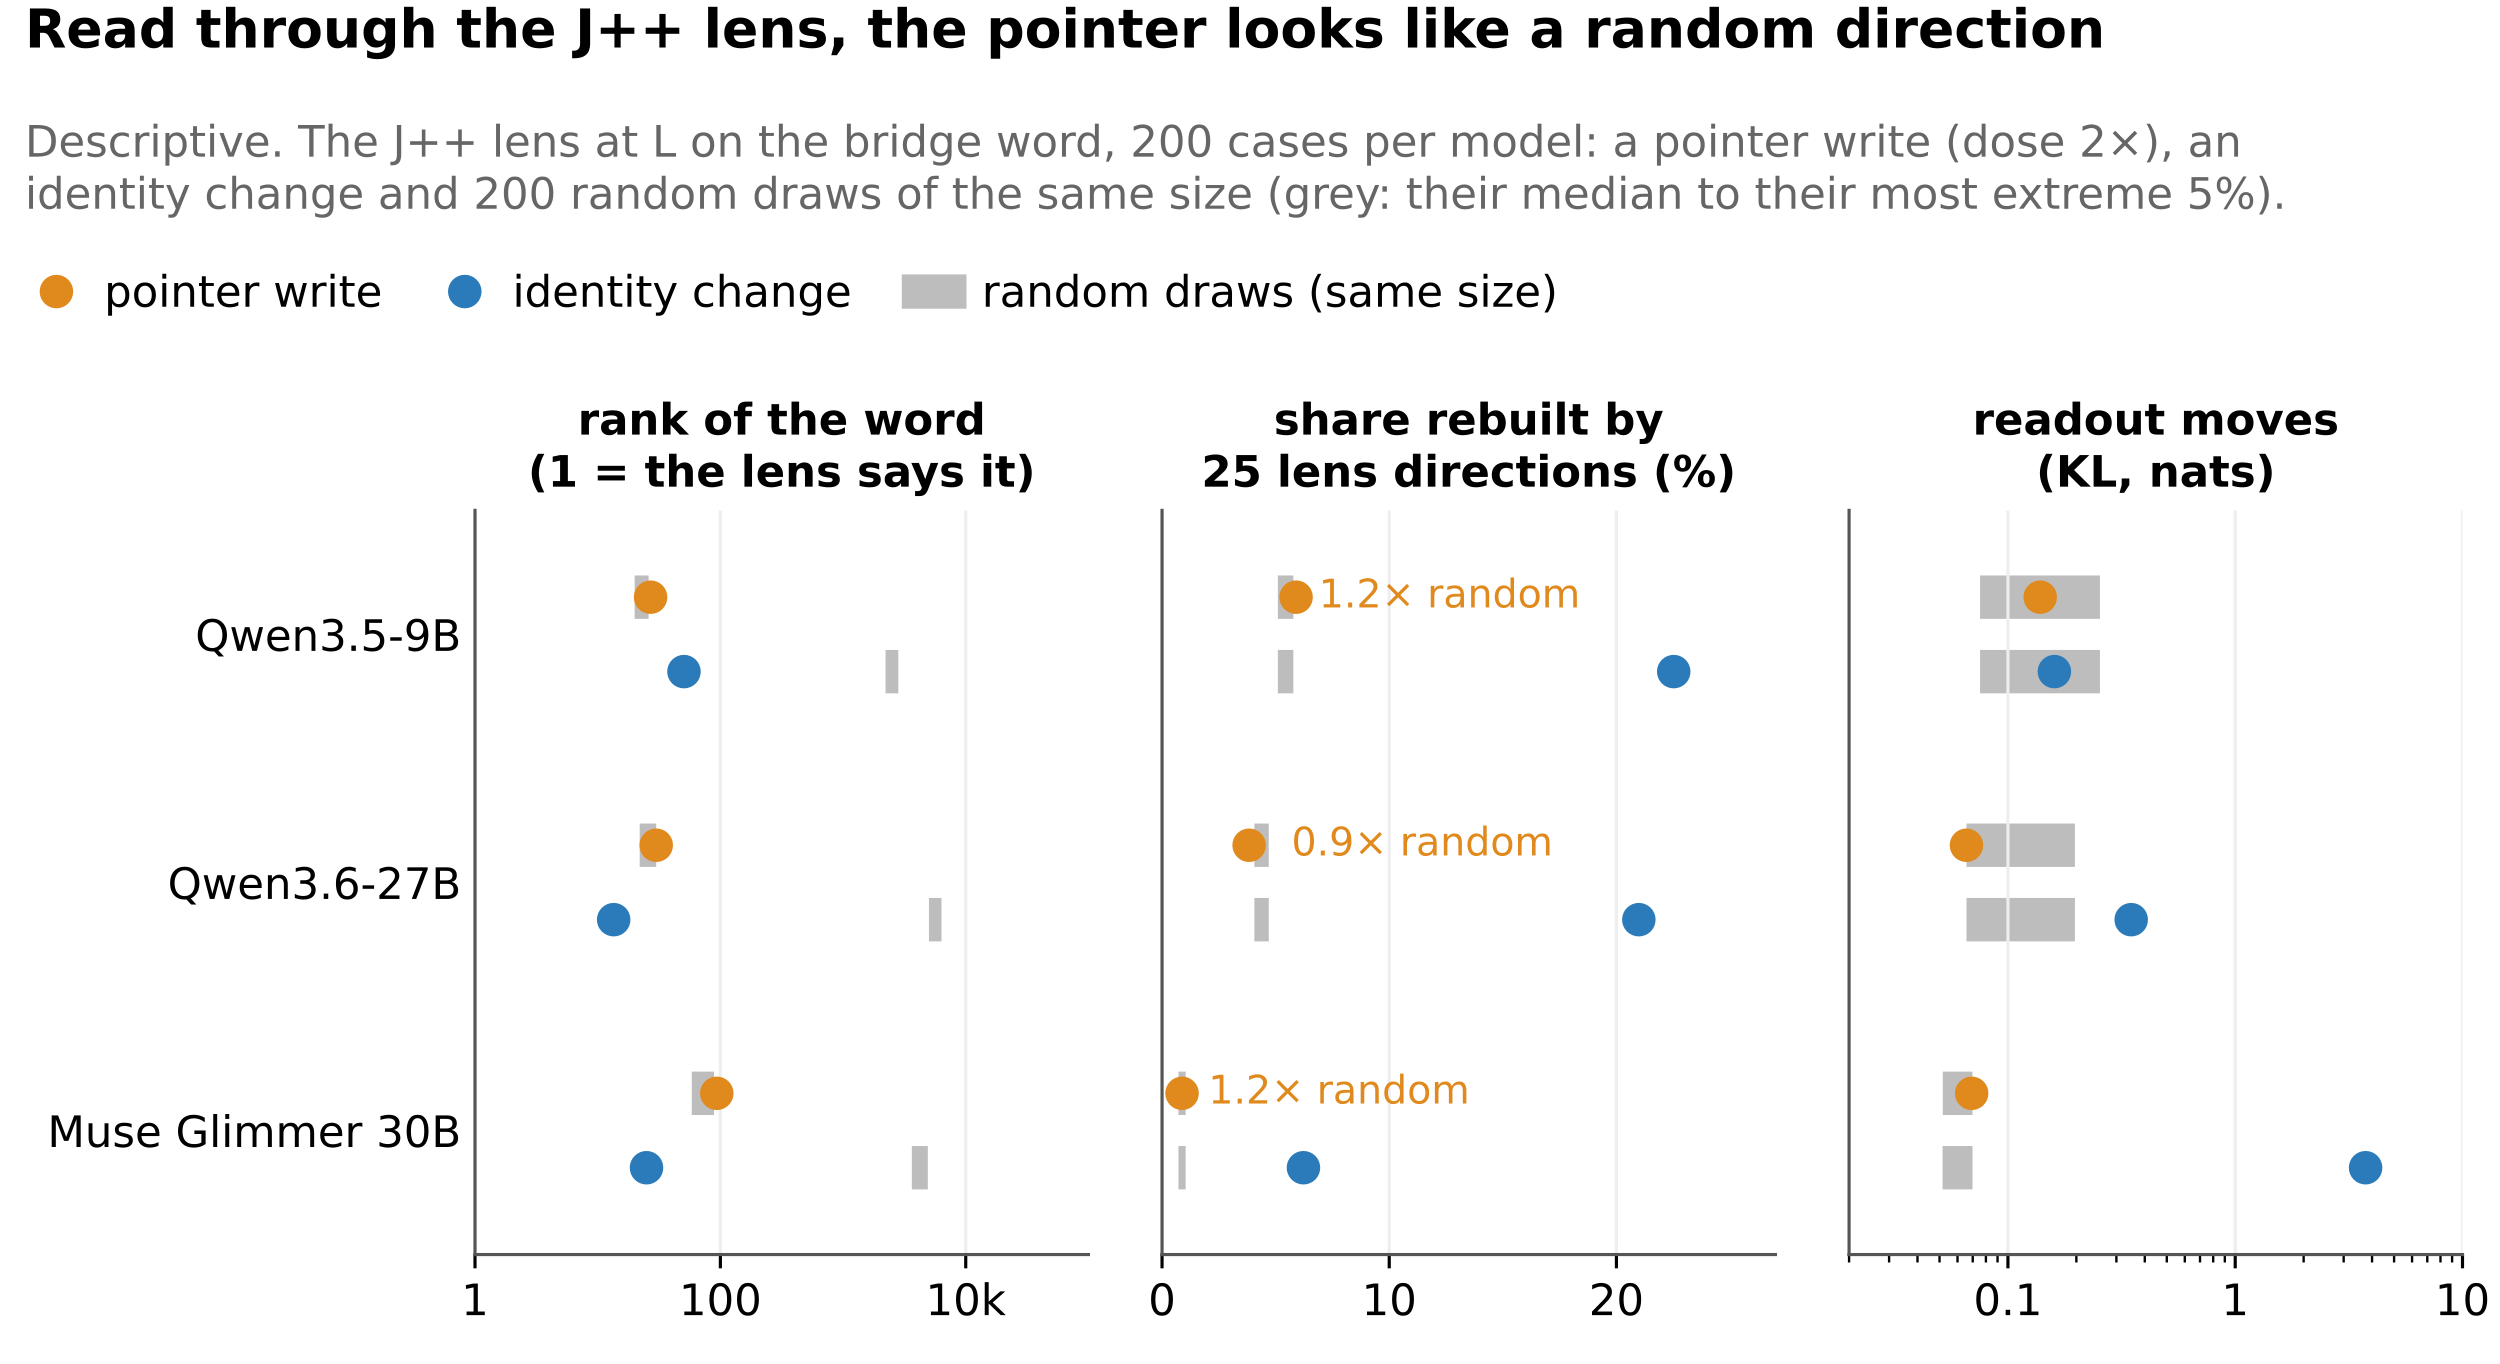
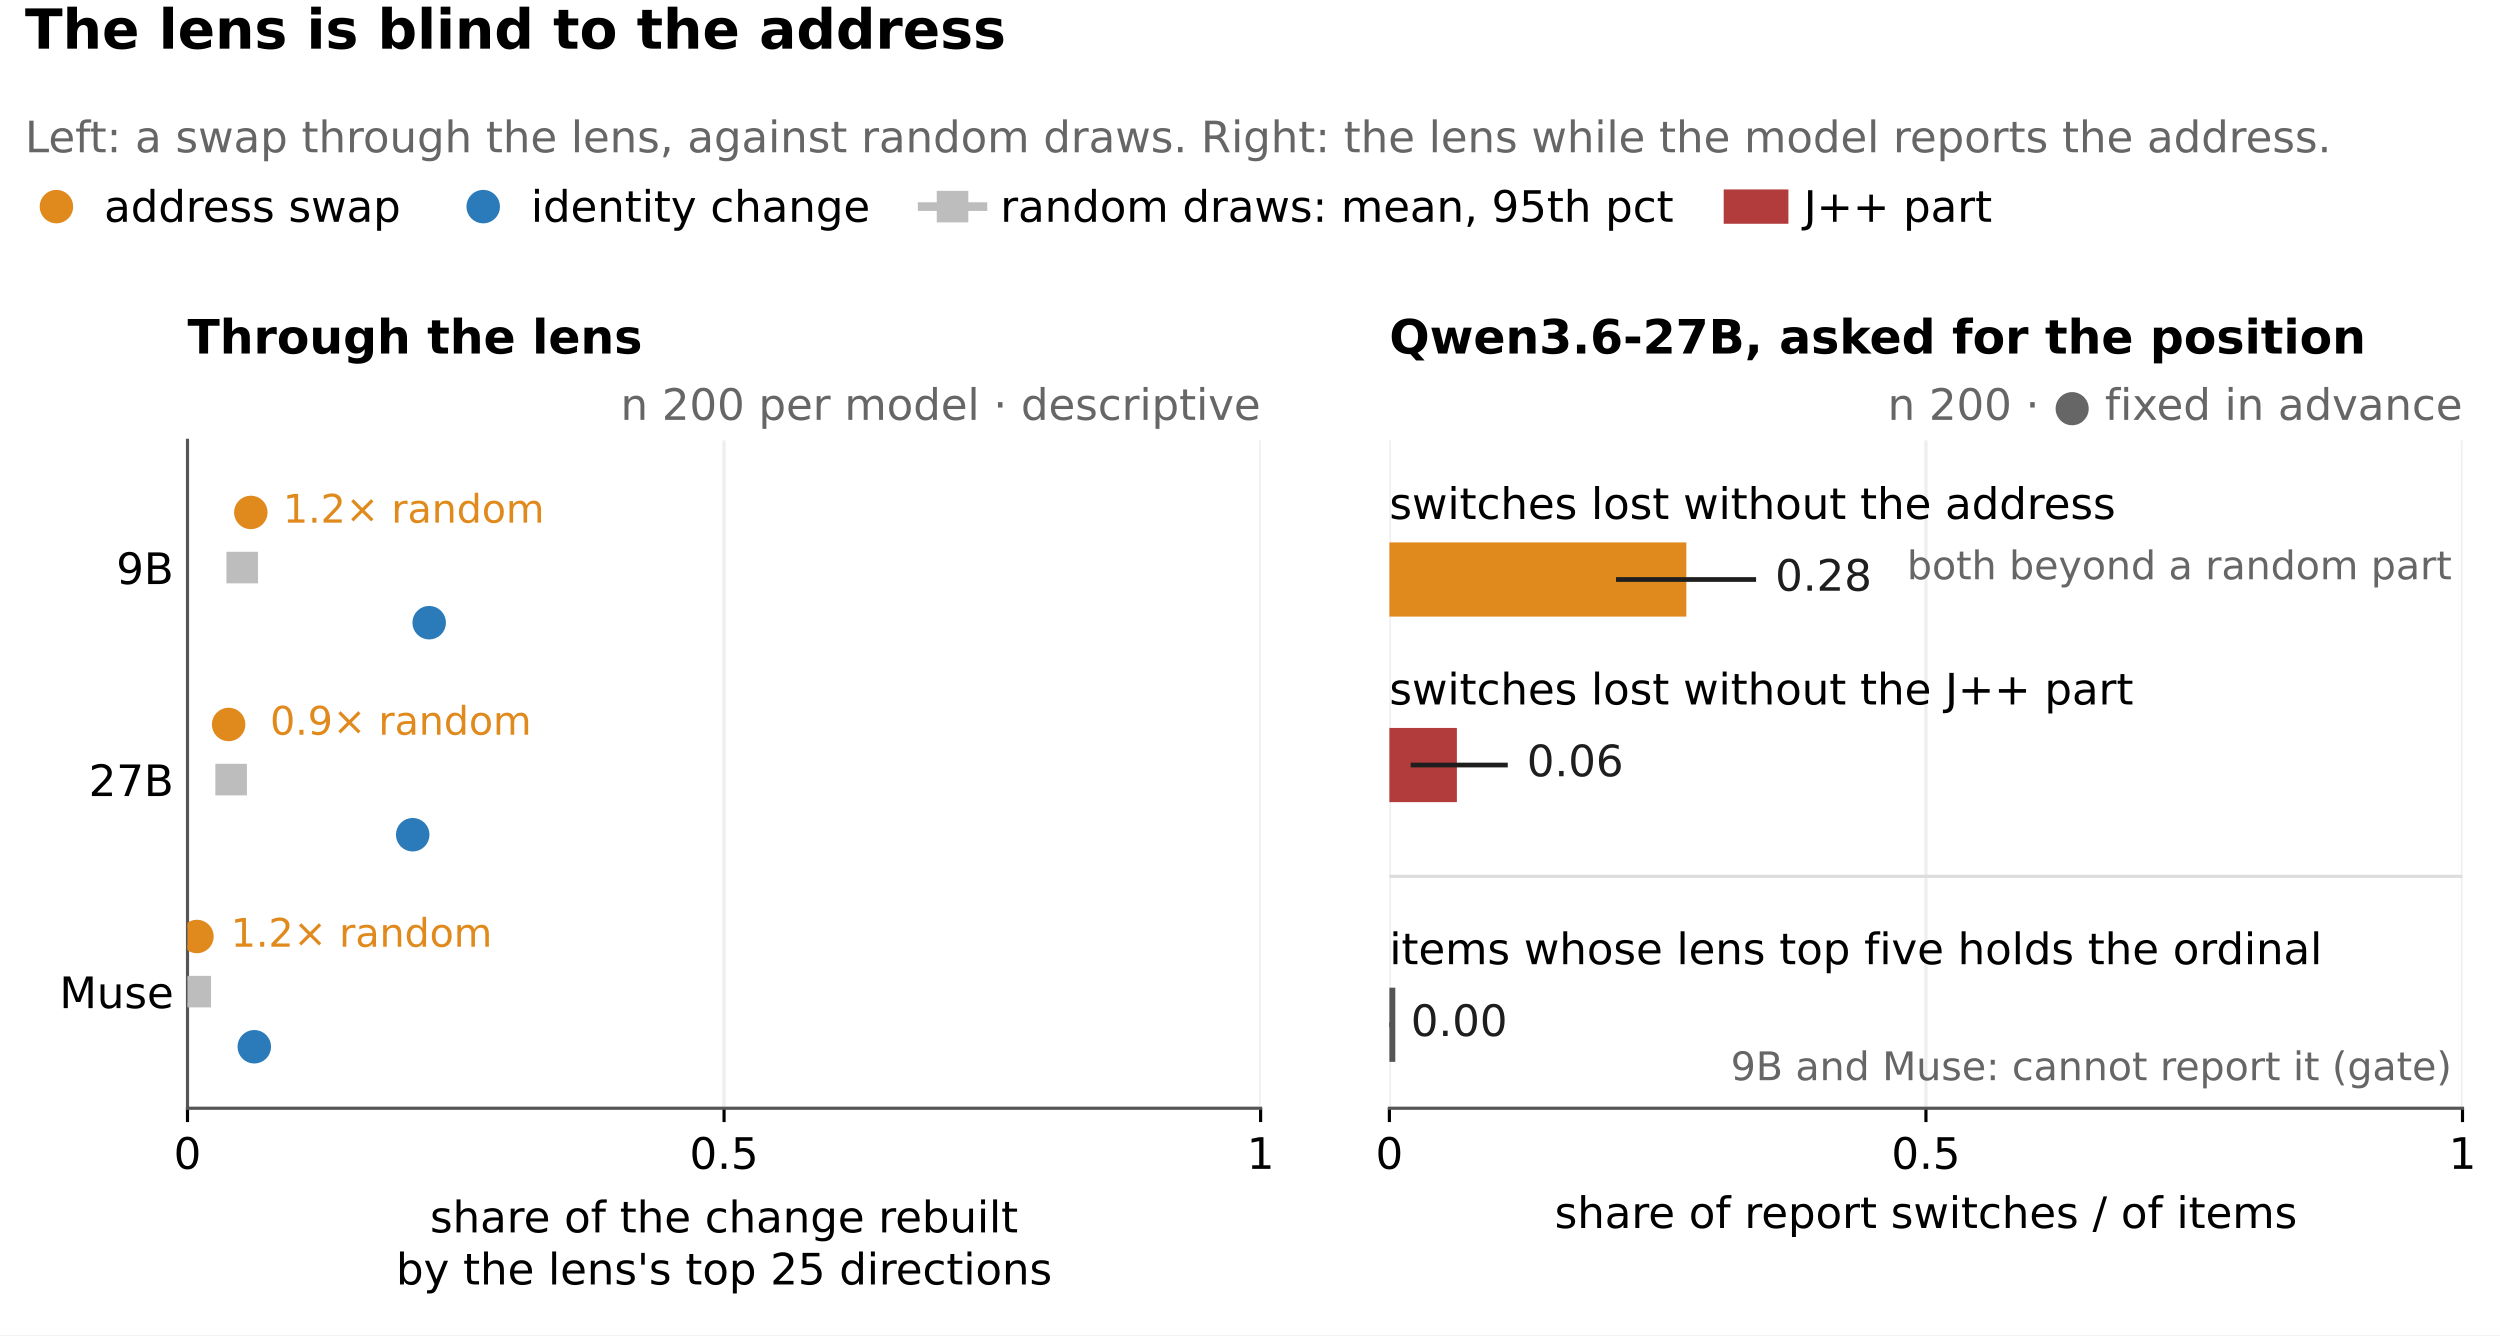
- <svg xmlns="http://www.w3.org/2000/svg" xmlns:xlink="http://www.w3.org/1999/xlink" width="633.6pt" height="345.6pt" viewBox="0 0 633.6 345.6" version="1.1">
+ <svg xmlns="http://www.w3.org/2000/svg" xmlns:xlink="http://www.w3.org/1999/xlink" width="633.6pt" height="338.4pt" viewBox="0 0 633.6 338.4" version="1.1">
  <defs>
    <style type="text/css">*{stroke-linejoin: round; stroke-linecap: butt}</style>
  </defs>
  <g id="figure_1">
    <g id="patch_1">
-       <path d="M 0 345.6  L 633.6 345.6  L 633.6 0  L 0 0  z " style="fill: #ffffff" />
+       <path d="M 0 338.4  L 633.6 338.4  L 633.6 0  L 0 0  z " style="fill: #ffffff" />
    </g>
    <g id="axes_1">
      <g id="patch_2">
-         <path d="M 120.384 317.952  L 275.851 317.952  L 275.851 129.348  L 120.384 129.348  z " style="fill: #ffffff" />
-       </g>
-       <g id="line2d_1">
-         <path d="M 160.837 151.352  L 164.38 151.352  " clip-path="url(#pe6af070333)" style="fill: none; stroke: #bdbdbd; stroke-width: 11" />
-       </g>
-       <g id="line2d_2">
-         <path d="M 224.433 170.212  L 227.669 170.212  " clip-path="url(#pe6af070333)" style="fill: none; stroke: #bdbdbd; stroke-width: 11" />
-       </g>
-       <g id="line2d_3">
-         <path d="M 162.124 214.22  L 166.313 214.22  " clip-path="url(#pe6af070333)" style="fill: none; stroke: #bdbdbd; stroke-width: 11" />
-       </g>
-       <g id="line2d_4">
-         <path d="M 235.434 233.08  L 238.611 233.08  " clip-path="url(#pe6af070333)" style="fill: none; stroke: #bdbdbd; stroke-width: 11" />
-       </g>
-       <g id="line2d_5">
-         <path d="M 175.319 277.088  L 180.959 277.088  " clip-path="url(#pe6af070333)" style="fill: none; stroke: #bdbdbd; stroke-width: 11" />
-       </g>
-       <g id="line2d_6">
-         <path d="M 231.097 295.948  L 235.15 295.948  " clip-path="url(#pe6af070333)" style="fill: none; stroke: #bdbdbd; stroke-width: 11" />
+         <path d="M 47.52 280.872  L 319.49 280.872  L 319.49 111.6  L 47.52 111.6  z " style="fill: #ffffff" />
      </g>
      <g id="matplotlib.axis_1">
        <g id="xtick_1">
-           <g id="line2d_7">
-             <path d="M 120.384 317.952  L 120.384 129.348  " clip-path="url(#pe6af070333)" style="fill: none; stroke: #eeeeee; stroke-width: 0.8; stroke-linecap: square" />
-           </g>
-           <g id="line2d_8">
+           <g id="line2d_1">
+             <path d="M 47.52 280.872  L 47.52 111.6  " clip-path="url(#p5b0891bc84)" style="fill: none; stroke: #eeeeee; stroke-width: 0.8; stroke-linecap: square" />
+           </g>
+           <g id="line2d_2">
            <defs>
-               <path id="mc0edfc05d4" d="M 0 0  L 0 3.5  " style="stroke: #000000; stroke-width: 0.8" />
+               <path id="m23c338f58a" d="M 0 0  L 0 3.5  " style="stroke: #000000; stroke-width: 0.8" />
            </defs>
            <g>
-               <use xlink:href="#mc0edfc05d4" x="120.384" y="317.952" style="stroke: #000000; stroke-width: 0.8" />
+               <use xlink:href="#m23c338f58a" x="47.52" y="280.872" style="stroke: #000000; stroke-width: 0.8" />
            </g>
          </g>
          <g id="text_1">
-             <text style="font-size: 11px; font-family: 'DejaVu Sans'; text-anchor: middle" x="120.384" y="333.309" transform="rotate(-0 120.384 333.3094)">1</text>
+             <text style="font-size: 11px; font-family: 'DejaVu Sans'; text-anchor: middle" x="47.52" y="296.229" transform="rotate(-0 47.52 296.2294)">0</text>
          </g>
        </g>
        <g id="xtick_2">
-           <g id="line2d_9">
-             <path d="M 182.571 317.952  L 182.571 129.348  " clip-path="url(#pe6af070333)" style="fill: none; stroke: #eeeeee; stroke-width: 0.8; stroke-linecap: square" />
-           </g>
-           <g id="line2d_10">
-             <g>
-               <use xlink:href="#mc0edfc05d4" x="182.571" y="317.952" style="stroke: #000000; stroke-width: 0.8" />
+           <g id="line2d_3">
+             <path d="M 183.505 280.872  L 183.505 111.6  " clip-path="url(#p5b0891bc84)" style="fill: none; stroke: #eeeeee; stroke-width: 0.8; stroke-linecap: square" />
+           </g>
+           <g id="line2d_4">
+             <g>
+               <use xlink:href="#m23c338f58a" x="183.505" y="280.872" style="stroke: #000000; stroke-width: 0.8" />
            </g>
          </g>
          <g id="text_2">
-             <text style="font-size: 11px; font-family: 'DejaVu Sans'; text-anchor: middle" x="182.571" y="333.309" transform="rotate(-0 182.5707 333.3094)">100</text>
+             <text style="font-size: 11px; font-family: 'DejaVu Sans'; text-anchor: middle" x="183.505" y="296.229" transform="rotate(-0 183.5049 296.2294)">0.5</text>
          </g>
        </g>
        <g id="xtick_3">
-           <g id="line2d_11">
-             <path d="M 244.757 317.952  L 244.757 129.348  " clip-path="url(#pe6af070333)" style="fill: none; stroke: #eeeeee; stroke-width: 0.8; stroke-linecap: square" />
-           </g>
-           <g id="line2d_12">
-             <g>
-               <use xlink:href="#mc0edfc05d4" x="244.757" y="317.952" style="stroke: #000000; stroke-width: 0.8" />
+           <g id="line2d_5">
+             <path d="M 319.49 280.872  L 319.49 111.6  " clip-path="url(#p5b0891bc84)" style="fill: none; stroke: #eeeeee; stroke-width: 0.8; stroke-linecap: square" />
+           </g>
+           <g id="line2d_6">
+             <g>
+               <use xlink:href="#m23c338f58a" x="319.49" y="280.872" style="stroke: #000000; stroke-width: 0.8" />
            </g>
          </g>
          <g id="text_3">
-             <text style="font-size: 11px; font-family: 'DejaVu Sans'; text-anchor: middle" x="244.757" y="333.31" transform="rotate(-0 244.7573 333.3103)">10k</text>
-           </g>
+             <text style="font-size: 11px; font-family: 'DejaVu Sans'; text-anchor: middle" x="319.49" y="296.229" transform="rotate(-0 319.4898 296.2294)">1</text>
+           </g>
+         </g>
+         <g id="text_4">
+           <text style="font-size: 11px; font-family: 'DejaVu Sans'" transform="translate(108.9851 312.3314)">share of the change rebuilt</text>
+           <text style="font-size: 11px; font-family: 'DejaVu Sans'" transform="translate(100.3724 325.5344)">by the lens's top 25 directions</text>
        </g>
      </g>
      <g id="matplotlib.axis_2">
        <g id="ytick_1">
-           <g id="line2d_13" />
-           <g id="text_4">
-             <text style="font-size: 11px; font-family: 'DejaVu Sans'; text-anchor: end" x="116.884" y="164.961" transform="rotate(-0 116.884 164.9607)">Qwen3.5-9B</text>
+           <g id="line2d_7" />
+           <g id="text_5">
+             <text style="font-size: 11px; font-family: 'DejaVu Sans'; text-anchor: end" x="44.02" y="148.021" transform="rotate(-0 44.02 148.021)">9B</text>
          </g>
        </g>
        <g id="ytick_2">
-           <g id="line2d_14" />
-           <g id="text_5">
-             <text style="font-size: 11px; font-family: 'DejaVu Sans'; text-anchor: end" x="116.884" y="227.829" transform="rotate(-0 116.884 227.8287)">Qwen3.6-27B</text>
+           <g id="line2d_8" />
+           <g id="text_6">
+             <text style="font-size: 11px; font-family: 'DejaVu Sans'; text-anchor: end" x="44.02" y="201.758" transform="rotate(-0 44.02 201.7581)">27B</text>
          </g>
        </g>
        <g id="ytick_3">
-           <g id="line2d_15" />
-           <g id="text_6">
-             <text style="font-size: 11px; font-family: 'DejaVu Sans'; text-anchor: end" x="116.884" y="290.697" transform="rotate(-0 116.884 290.6971)">Muse Glimmer 30B</text>
-           </g>
-         </g>
+           <g id="line2d_9" />
+           <g id="text_7">
+             <text style="font-size: 11px; font-family: 'DejaVu Sans'; text-anchor: end" x="44.02" y="255.495" transform="rotate(-0 44.02 255.4953)">Muse</text>
+           </g>
+         </g>
+       </g>
+       <g id="line2d_10">
+         <path d="M 61.385 143.842  L 63.24 143.842  " clip-path="url(#p5b0891bc84)" style="fill: none; stroke: #bdbdbd; stroke-width: 2.2; stroke-linecap: square" />
+       </g>
+       <g id="line2d_11">
+         <path d="M 58.574 197.579  L 60.298 197.579  " clip-path="url(#p5b0891bc84)" style="fill: none; stroke: #bdbdbd; stroke-width: 2.2; stroke-linecap: square" />
+       </g>
+       <g id="line2d_12">
+         <path d="M 49.485 251.317  L 50.345 251.317  " clip-path="url(#p5b0891bc84)" style="fill: none; stroke: #bdbdbd; stroke-width: 2.2; stroke-linecap: square" />
      </g>
      <g id="patch_3">
-         <path d="M 120.384 317.952  L 120.384 129.348  " style="fill: none; stroke: #555555; stroke-width: 0.8; stroke-linejoin: miter; stroke-linecap: square" />
+         <path d="M 47.52 280.872  L 47.52 111.6  " style="fill: none; stroke: #555555; stroke-width: 0.8; stroke-linejoin: miter; stroke-linecap: square" />
      </g>
      <g id="patch_4">
-         <path d="M 120.384 317.952  L 275.851 317.952  " style="fill: none; stroke: #555555; stroke-width: 0.8; stroke-linejoin: miter; stroke-linecap: square" />
+         <path d="M 47.52 280.872  L 319.49 280.872  " style="fill: none; stroke: #555555; stroke-width: 0.8; stroke-linejoin: miter; stroke-linecap: square" />
+       </g>
+       <g id="line2d_13">
+         <defs>
+           <path id="m8af1d9592a" d="M -3.5 3.5  L 3.5 3.5  L 3.5 -3.5  L -3.5 -3.5  z " style="stroke: #bdbdbd; stroke-linejoin: miter" />
+         </defs>
+         <g clip-path="url(#p5b0891bc84)">
+           <use xlink:href="#m8af1d9592a" x="61.385" y="143.842" style="fill: #bdbdbd; stroke: #bdbdbd; stroke-linejoin: miter" />
+         </g>
+       </g>
+       <g id="line2d_14">
+         <defs>
+           <path id="mdedbd38eda" d="M 0 3.75  C 0.995 3.75 1.948 3.355 2.652 2.652  C 3.355 1.948 3.75 0.995 3.75 0  C 3.75 -0.995 3.355 -1.948 2.652 -2.652  C 1.948 -3.355 0.995 -3.75 0 -3.75  C -0.995 -3.75 -1.948 -3.355 -2.652 -2.652  C -3.355 -1.948 -3.75 -0.995 -3.75 0  C -3.75 0.995 -3.355 1.948 -2.652 2.652  C -1.948 3.355 -0.995 3.75 0 3.75  z " style="stroke: #e08a1e" />
+         </defs>
+         <g clip-path="url(#p5b0891bc84)">
+           <use xlink:href="#mdedbd38eda" x="63.567" y="129.871" style="fill: #e08a1e; stroke: #e08a1e" />
+         </g>
+       </g>
+       <g id="line2d_15">
+         <defs>
+           <path id="m19ea6ade66" d="M 0 3.75  C 0.995 3.75 1.948 3.355 2.652 2.652  C 3.355 1.948 3.75 0.995 3.75 0  C 3.75 -0.995 3.355 -1.948 2.652 -2.652  C 1.948 -3.355 0.995 -3.75 0 -3.75  C -0.995 -3.75 -1.948 -3.355 -2.652 -2.652  C -3.355 -1.948 -3.75 -0.995 -3.75 0  C -3.75 0.995 -3.355 1.948 -2.652 2.652  C -1.948 3.355 -0.995 3.75 0 3.75  z " style="stroke: #2b7bba" />
+         </defs>
+         <g clip-path="url(#p5b0891bc84)">
+           <use xlink:href="#m19ea6ade66" x="108.773" y="157.814" style="fill: #2b7bba; stroke: #2b7bba" />
+         </g>
+       </g>
+       <g id="text_8">
+         <text style="font-size: 10px; font-family: 'DejaVu Sans'; text-anchor: start; fill: #e08a1e" x="71.726" y="132.469" transform="rotate(-0 71.72595 132.4687)">1.2× random</text>
      </g>
      <g id="line2d_16">
-         <defs>
-           <path id="m52ab79e480" d="M 0 3.75  C 0.995 3.75 1.948 3.355 2.652 2.652  C 3.355 1.948 3.75 0.995 3.75 0  C 3.75 -0.995 3.355 -1.948 2.652 -2.652  C 1.948 -3.355 0.995 -3.75 0 -3.75  C -0.995 -3.75 -1.948 -3.355 -2.652 -2.652  C -3.355 -1.948 -3.75 -0.995 -3.75 0  C -3.75 0.995 -3.355 1.948 -2.652 2.652  C -1.948 3.355 -0.995 3.75 0 3.75  z " style="stroke: #e08a1e" />
-         </defs>
-         <g clip-path="url(#pe6af070333)">
-           <use xlink:href="#m52ab79e480" x="164.89" y="151.352" style="fill: #e08a1e; stroke: #e08a1e" />
+         <g clip-path="url(#p5b0891bc84)">
+           <use xlink:href="#m8af1d9592a" x="58.574" y="197.579" style="fill: #bdbdbd; stroke: #bdbdbd; stroke-linejoin: miter" />
        </g>
      </g>
      <g id="line2d_17">
-         <defs>
-           <path id="m0ab984a0c6" d="M 0 3.75  C 0.995 3.75 1.948 3.355 2.652 2.652  C 3.355 1.948 3.75 0.995 3.75 0  C 3.75 -0.995 3.355 -1.948 2.652 -2.652  C 1.948 -3.355 0.995 -3.75 0 -3.75  C -0.995 -3.75 -1.948 -3.355 -2.652 -2.652  C -3.355 -1.948 -3.75 -0.995 -3.75 0  C -3.75 0.995 -3.355 1.948 -2.652 2.652  C -1.948 3.355 -0.995 3.75 0 3.75  z " style="stroke: #2b7bba" />
-         </defs>
-         <g clip-path="url(#pe6af070333)">
-           <use xlink:href="#m0ab984a0c6" x="173.345" y="170.212" style="fill: #2b7bba; stroke: #2b7bba" />
+         <g clip-path="url(#p5b0891bc84)">
+           <use xlink:href="#mdedbd38eda" x="57.945" y="183.608" style="fill: #e08a1e; stroke: #e08a1e" />
        </g>
      </g>
      <g id="line2d_18">
-         <g clip-path="url(#pe6af070333)">
-           <use xlink:href="#m52ab79e480" x="166.313" y="214.22" style="fill: #e08a1e; stroke: #e08a1e" />
-         </g>
+         <g clip-path="url(#p5b0891bc84)">
+           <use xlink:href="#m19ea6ade66" x="104.597" y="211.551" style="fill: #2b7bba; stroke: #2b7bba" />
+         </g>
+       </g>
+       <g id="text_9">
+         <text style="font-size: 10px; font-family: 'DejaVu Sans'; text-anchor: start; fill: #e08a1e" x="68.457" y="186.206" transform="rotate(-0 68.45685 186.2058)">0.9× random</text>
      </g>
      <g id="line2d_19">
-         <g clip-path="url(#pe6af070333)">
-           <use xlink:href="#m0ab984a0c6" x="155.53" y="233.08" style="fill: #2b7bba; stroke: #2b7bba" />
+         <g clip-path="url(#p5b0891bc84)">
+           <use xlink:href="#m8af1d9592a" x="49.485" y="251.317" style="fill: #bdbdbd; stroke: #bdbdbd; stroke-linejoin: miter" />
        </g>
      </g>
      <g id="line2d_20">
-         <g clip-path="url(#pe6af070333)">
-           <use xlink:href="#m52ab79e480" x="181.663" y="277.088" style="fill: #e08a1e; stroke: #e08a1e" />
+         <g clip-path="url(#p5b0891bc84)">
+           <use xlink:href="#mdedbd38eda" x="49.915" y="237.345" style="fill: #e08a1e; stroke: #e08a1e" />
        </g>
      </g>
      <g id="line2d_21">
-         <g clip-path="url(#pe6af070333)">
-           <use xlink:href="#m0ab984a0c6" x="163.851" y="295.948" style="fill: #2b7bba; stroke: #2b7bba" />
-         </g>
-       </g>
-       <g id="text_7">
-         <text style="font-weight: 700; font-size: 11px; font-family: 'DejaVu Sans'" transform="translate(146.4216 110.145)">rank of the word</text>
-         <text style="font-weight: 700; font-size: 11px; font-family: 'DejaVu Sans'" transform="translate(133.8129 123.348)">(1 = the lens says it)</text>
+         <g clip-path="url(#p5b0891bc84)">
+           <use xlink:href="#m19ea6ade66" x="64.448" y="265.288" style="fill: #2b7bba; stroke: #2b7bba" />
+         </g>
+       </g>
+       <g id="text_10">
+         <text style="font-size: 10px; font-family: 'DejaVu Sans'; text-anchor: start; fill: #e08a1e" x="58.504" y="239.943" transform="rotate(-0 58.50386 239.943)">1.2× random</text>
+       </g>
+       <g id="text_11">
+         <text style="font-weight: 700; font-size: 12px; font-family: 'DejaVu Sans'; text-anchor: start" x="47.52" y="89.6" transform="rotate(-0 47.52 89.6)">Through the lens</text>
+       </g>
+       <g id="text_12">
+         <g id="patch_5">
+           <path d="M 155.631 110.711  L 321.14 110.711  L 321.14 96.41  L 155.631 96.41  z " style="fill: #ffffff" />
+         </g>
+         <text style="font-size: 11px; font-family: 'DejaVu Sans'; text-anchor: end; fill: #666666" x="319.49" y="106.418" transform="rotate(-0 319.4898 106.4183)">n 200 per model · descriptive</text>
      </g>
    </g>
    <g id="axes_2">
-       <g id="patch_5">
-         <path d="M 294.507 317.952  L 449.973 317.952  L 449.973 129.348  L 294.507 129.348  z " style="fill: #ffffff" />
-       </g>
-       <g id="line2d_22">
-         <path d="M 323.862 151.352  L 327.788 151.352  " clip-path="url(#p16a71af9c8)" style="fill: none; stroke: #bdbdbd; stroke-width: 11" />
-       </g>
-       <g id="line2d_23">
-         <path d="M 323.862 170.212  L 327.788 170.212  " clip-path="url(#p16a71af9c8)" style="fill: none; stroke: #bdbdbd; stroke-width: 11" />
-       </g>
-       <g id="line2d_24">
-         <path d="M 317.91 214.22  L 321.559 214.22  " clip-path="url(#p16a71af9c8)" style="fill: none; stroke: #bdbdbd; stroke-width: 11" />
-       </g>
-       <g id="line2d_25">
-         <path d="M 317.91 233.08  L 321.559 233.08  " clip-path="url(#p16a71af9c8)" style="fill: none; stroke: #bdbdbd; stroke-width: 11" />
-       </g>
-       <g id="line2d_26">
-         <path d="M 298.667 277.088  L 300.487 277.088  " clip-path="url(#p16a71af9c8)" style="fill: none; stroke: #bdbdbd; stroke-width: 11" />
-       </g>
-       <g id="line2d_27">
-         <path d="M 298.667 295.948  L 300.487 295.948  " clip-path="url(#p16a71af9c8)" style="fill: none; stroke: #bdbdbd; stroke-width: 11" />
+       <g id="patch_6">
+         <path d="M 352.126 280.872  L 624.096 280.872  L 624.096 111.6  L 352.126 111.6  z " style="fill: #ffffff" />
      </g>
      <g id="matplotlib.axis_3">
        <g id="xtick_4">
-           <g id="line2d_28">
-             <path d="M 294.507 317.952  L 294.507 129.348  " clip-path="url(#p16a71af9c8)" style="fill: none; stroke: #eeeeee; stroke-width: 0.8; stroke-linecap: square" />
-           </g>
-           <g id="line2d_29">
-             <g>
-               <use xlink:href="#mc0edfc05d4" x="294.507" y="317.952" style="stroke: #000000; stroke-width: 0.8" />
-             </g>
-           </g>
-           <g id="text_8">
-             <text style="font-size: 11px; font-family: 'DejaVu Sans'; text-anchor: middle" x="294.507" y="333.309" transform="rotate(-0 294.5067 333.3094)">0</text>
+           <g id="line2d_22">
+             <path d="M 352.126 280.872  L 352.126 111.6  " clip-path="url(#pb5cc95b7be)" style="fill: none; stroke: #eeeeee; stroke-width: 0.8; stroke-linecap: square" />
+           </g>
+           <g id="line2d_23">
+             <g>
+               <use xlink:href="#m23c338f58a" x="352.126" y="280.872" style="stroke: #000000; stroke-width: 0.8" />
+             </g>
+           </g>
+           <g id="text_13">
+             <text style="font-size: 11px; font-family: 'DejaVu Sans'; text-anchor: middle" x="352.126" y="296.229" transform="rotate(-0 352.1262 296.2294)">0</text>
          </g>
        </g>
        <g id="xtick_5">
-           <g id="line2d_30">
-             <path d="M 352.087 317.952  L 352.087 129.348  " clip-path="url(#p16a71af9c8)" style="fill: none; stroke: #eeeeee; stroke-width: 0.8; stroke-linecap: square" />
-           </g>
-           <g id="line2d_31">
-             <g>
-               <use xlink:href="#mc0edfc05d4" x="352.087" y="317.952" style="stroke: #000000; stroke-width: 0.8" />
-             </g>
-           </g>
-           <g id="text_9">
-             <text style="font-size: 11px; font-family: 'DejaVu Sans'; text-anchor: middle" x="352.087" y="333.309" transform="rotate(-0 352.0869 333.3094)">10</text>
+           <g id="line2d_24">
+             <path d="M 488.111 280.872  L 488.111 111.6  " clip-path="url(#pb5cc95b7be)" style="fill: none; stroke: #eeeeee; stroke-width: 0.8; stroke-linecap: square" />
+           </g>
+           <g id="line2d_25">
+             <g>
+               <use xlink:href="#m23c338f58a" x="488.111" y="280.872" style="stroke: #000000; stroke-width: 0.8" />
+             </g>
+           </g>
+           <g id="text_14">
+             <text style="font-size: 11px; font-family: 'DejaVu Sans'; text-anchor: middle" x="488.111" y="296.229" transform="rotate(-0 488.1111 296.2294)">0.5</text>
          </g>
        </g>
        <g id="xtick_6">
-           <g id="line2d_32">
-             <path d="M 409.667 317.952  L 409.667 129.348  " clip-path="url(#p16a71af9c8)" style="fill: none; stroke: #eeeeee; stroke-width: 0.8; stroke-linecap: square" />
-           </g>
-           <g id="line2d_33">
-             <g>
-               <use xlink:href="#mc0edfc05d4" x="409.667" y="317.952" style="stroke: #000000; stroke-width: 0.8" />
-             </g>
-           </g>
-           <g id="text_10">
-             <text style="font-size: 11px; font-family: 'DejaVu Sans'; text-anchor: middle" x="409.667" y="333.309" transform="rotate(-0 409.6672 333.3094)">20</text>
-           </g>
-         </g>
-       </g>
-       <g id="matplotlib.axis_4">
-         <g id="ytick_4">
-           <g id="line2d_34" />
-         </g>
-         <g id="ytick_5">
-           <g id="line2d_35" />
-         </g>
-         <g id="ytick_6">
-           <g id="line2d_36" />
-         </g>
-       </g>
-       <g id="patch_6">
-         <path d="M 294.507 317.952  L 294.507 129.348  " style="fill: none; stroke: #555555; stroke-width: 0.8; stroke-linejoin: miter; stroke-linecap: square" />
-       </g>
+           <g id="line2d_26">
+             <path d="M 624.096 280.872  L 624.096 111.6  " clip-path="url(#pb5cc95b7be)" style="fill: none; stroke: #eeeeee; stroke-width: 0.8; stroke-linecap: square" />
+           </g>
+           <g id="line2d_27">
+             <g>
+               <use xlink:href="#m23c338f58a" x="624.096" y="280.872" style="stroke: #000000; stroke-width: 0.8" />
+             </g>
+           </g>
+           <g id="text_15">
+             <text style="font-size: 11px; font-family: 'DejaVu Sans'; text-anchor: middle" x="624.096" y="296.229" transform="rotate(-0 624.096 296.2294)">1</text>
+           </g>
+         </g>
+         <g id="text_16">
+           <text style="font-size: 11px; font-family: 'DejaVu Sans'; text-anchor: middle" x="488.111" y="311.23" transform="rotate(-0 488.1111 311.2303)">share of report switches / of items</text>
+         </g>
+       </g>
+       <g id="matplotlib.axis_4" />
      <g id="patch_7">
-         <path d="M 294.507 317.952  L 449.973 317.952  " style="fill: none; stroke: #555555; stroke-width: 0.8; stroke-linejoin: miter; stroke-linecap: square" />
-       </g>
-       <g id="line2d_37">
-         <g clip-path="url(#p16a71af9c8)">
-           <use xlink:href="#m52ab79e480" x="328.48" y="151.352" style="fill: #e08a1e; stroke: #e08a1e" />
-         </g>
-       </g>
-       <g id="line2d_38">
-         <g clip-path="url(#p16a71af9c8)">
-           <use xlink:href="#m0ab984a0c6" x="424.188" y="170.212" style="fill: #2b7bba; stroke: #2b7bba" />
-         </g>
-       </g>
-       <g id="text_11">
-         <text style="font-size: 10px; font-family: 'DejaVu Sans'; text-anchor: start; fill: #e08a1e" x="334.238" y="153.95" transform="rotate(-0 334.2384 153.9498)">1.2× random</text>
-       </g>
-       <g id="line2d_39">
-         <g clip-path="url(#p16a71af9c8)">
-           <use xlink:href="#m52ab79e480" x="316.579" y="214.22" style="fill: #e08a1e; stroke: #e08a1e" />
-         </g>
-       </g>
-       <g id="line2d_40">
-         <g clip-path="url(#p16a71af9c8)">
-           <use xlink:href="#m0ab984a0c6" x="415.347" y="233.08" style="fill: #2b7bba; stroke: #2b7bba" />
-         </g>
-       </g>
-       <g id="text_12">
-         <text style="font-size: 10px; font-family: 'DejaVu Sans'; text-anchor: start; fill: #e08a1e" x="327.317" y="216.818" transform="rotate(-0 327.3172 216.8178)">0.9× random</text>
-       </g>
-       <g id="line2d_41">
-         <g clip-path="url(#p16a71af9c8)">
-           <use xlink:href="#m52ab79e480" x="299.577" y="277.088" style="fill: #e08a1e; stroke: #e08a1e" />
-         </g>
-       </g>
-       <g id="line2d_42">
-         <g clip-path="url(#p16a71af9c8)">
-           <use xlink:href="#m0ab984a0c6" x="330.347" y="295.948" style="fill: #2b7bba; stroke: #2b7bba" />
-         </g>
-       </g>
-       <g id="text_13">
-         <text style="font-size: 10px; font-family: 'DejaVu Sans'; text-anchor: start; fill: #e08a1e" x="306.245" y="279.686" transform="rotate(-0 306.2452 279.6858)">1.2× random</text>
-       </g>
-       <g id="text_14">
-         <text style="font-weight: 700; font-size: 11px; font-family: 'DejaVu Sans'" transform="translate(322.8509 110.145)">share rebuilt by</text>
-         <text style="font-weight: 700; font-size: 11px; font-family: 'DejaVu Sans'" transform="translate(304.492 123.348)">25 lens directions (%)</text>
-       </g>
-     </g>
-     <g id="axes_3">
+         <path d="M 352.126 156.269  L 427.388 156.269  L 427.388 137.461  L 352.126 137.461  z " clip-path="url(#pb5cc95b7be)" style="fill: #e08a1e" />
+       </g>
      <g id="patch_8">
-         <path d="M 468.629 317.952  L 624.096 317.952  L 624.096 129.348  L 468.629 129.348  z " style="fill: #ffffff" />
-       </g>
-       <g id="line2d_43">
-         <path d="M 501.83 151.352  L 532.207 151.352  " clip-path="url(#p2d57ba75e6)" style="fill: none; stroke: #bdbdbd; stroke-width: 11" />
-       </g>
-       <g id="line2d_44">
-         <path d="M 501.83 170.212  L 532.207 170.212  " clip-path="url(#p2d57ba75e6)" style="fill: none; stroke: #bdbdbd; stroke-width: 11" />
-       </g>
-       <g id="line2d_45">
-         <path d="M 498.388 214.22  L 525.872 214.22  " clip-path="url(#p2d57ba75e6)" style="fill: none; stroke: #bdbdbd; stroke-width: 11" />
-       </g>
-       <g id="line2d_46">
-         <path d="M 498.388 233.08  L 525.872 233.08  " clip-path="url(#p2d57ba75e6)" style="fill: none; stroke: #bdbdbd; stroke-width: 11" />
-       </g>
-       <g id="line2d_47">
-         <path d="M 492.373 277.088  L 499.911 277.088  " clip-path="url(#p2d57ba75e6)" style="fill: none; stroke: #bdbdbd; stroke-width: 11" />
-       </g>
-       <g id="line2d_48">
-         <path d="M 492.332 295.948  L 499.911 295.948  " clip-path="url(#p2d57ba75e6)" style="fill: none; stroke: #bdbdbd; stroke-width: 11" />
-       </g>
-       <g id="matplotlib.axis_5">
-         <g id="xtick_7">
-           <g id="line2d_49">
-             <path d="M 508.892 317.952  L 508.892 129.348  " clip-path="url(#p2d57ba75e6)" style="fill: none; stroke: #eeeeee; stroke-width: 0.8; stroke-linecap: square" />
-           </g>
-           <g id="line2d_50">
-             <g>
-               <use xlink:href="#mc0edfc05d4" x="508.892" y="317.952" style="stroke: #000000; stroke-width: 0.8" />
-             </g>
-           </g>
-           <g id="text_15">
-             <text style="font-size: 11px; font-family: 'DejaVu Sans'; text-anchor: middle" x="508.892" y="333.309" transform="rotate(-0 508.8916 333.3094)">0.1</text>
-           </g>
-         </g>
-         <g id="xtick_8">
-           <g id="line2d_51">
-             <path d="M 566.494 317.952  L 566.494 129.348  " clip-path="url(#p2d57ba75e6)" style="fill: none; stroke: #eeeeee; stroke-width: 0.8; stroke-linecap: square" />
-           </g>
-           <g id="line2d_52">
-             <g>
-               <use xlink:href="#mc0edfc05d4" x="566.494" y="317.952" style="stroke: #000000; stroke-width: 0.8" />
-             </g>
-           </g>
-           <g id="text_16">
-             <text style="font-size: 11px; font-family: 'DejaVu Sans'; text-anchor: middle" x="566.494" y="333.309" transform="rotate(-0 566.4938 333.3094)">1</text>
-           </g>
-         </g>
-         <g id="xtick_9">
-           <g id="line2d_53">
-             <path d="M 624.096 317.952  L 624.096 129.348  " clip-path="url(#p2d57ba75e6)" style="fill: none; stroke: #eeeeee; stroke-width: 0.8; stroke-linecap: square" />
-           </g>
-           <g id="line2d_54">
-             <g>
-               <use xlink:href="#mc0edfc05d4" x="624.096" y="317.952" style="stroke: #000000; stroke-width: 0.8" />
-             </g>
-           </g>
-           <g id="text_17">
-             <text style="font-size: 11px; font-family: 'DejaVu Sans'; text-anchor: middle" x="624.096" y="333.309" transform="rotate(-0 624.096 333.3094)">10</text>
-           </g>
-         </g>
-         <g id="xtick_10">
-           <g id="line2d_55">
-             <defs>
-               <path id="m268c8686ae" d="M 0 0  L 0 2  " style="stroke: #000000; stroke-width: 0.6" />
-             </defs>
-             <g>
-               <use xlink:href="#m268c8686ae" x="468.629" y="317.952" style="stroke: #000000; stroke-width: 0.6" />
-             </g>
-           </g>
-         </g>
-         <g id="xtick_11">
-           <g id="line2d_56">
-             <g>
-               <use xlink:href="#m268c8686ae" x="478.773" y="317.952" style="stroke: #000000; stroke-width: 0.6" />
-             </g>
-           </g>
-         </g>
-         <g id="xtick_12">
-           <g id="line2d_57">
-             <g>
-               <use xlink:href="#m268c8686ae" x="485.969" y="317.952" style="stroke: #000000; stroke-width: 0.6" />
-             </g>
-           </g>
-         </g>
-         <g id="xtick_13">
-           <g id="line2d_58">
-             <g>
-               <use xlink:href="#m268c8686ae" x="491.552" y="317.952" style="stroke: #000000; stroke-width: 0.6" />
-             </g>
-           </g>
-         </g>
-         <g id="xtick_14">
-           <g id="line2d_59">
-             <g>
-               <use xlink:href="#m268c8686ae" x="496.113" y="317.952" style="stroke: #000000; stroke-width: 0.6" />
-             </g>
-           </g>
-         </g>
-         <g id="xtick_15">
-           <g id="line2d_60">
-             <g>
-               <use xlink:href="#m268c8686ae" x="499.969" y="317.952" style="stroke: #000000; stroke-width: 0.6" />
-             </g>
-           </g>
-         </g>
-         <g id="xtick_16">
-           <g id="line2d_61">
-             <g>
-               <use xlink:href="#m268c8686ae" x="503.309" y="317.952" style="stroke: #000000; stroke-width: 0.6" />
-             </g>
-           </g>
-         </g>
-         <g id="xtick_17">
-           <g id="line2d_62">
-             <g>
-               <use xlink:href="#m268c8686ae" x="506.256" y="317.952" style="stroke: #000000; stroke-width: 0.6" />
-             </g>
-           </g>
-         </g>
-         <g id="xtick_18">
-           <g id="line2d_63">
-             <g>
-               <use xlink:href="#m268c8686ae" x="526.232" y="317.952" style="stroke: #000000; stroke-width: 0.6" />
-             </g>
-           </g>
-         </g>
-         <g id="xtick_19">
-           <g id="line2d_64">
-             <g>
-               <use xlink:href="#m268c8686ae" x="536.375" y="317.952" style="stroke: #000000; stroke-width: 0.6" />
-             </g>
-           </g>
-         </g>
-         <g id="xtick_20">
-           <g id="line2d_65">
-             <g>
-               <use xlink:href="#m268c8686ae" x="543.572" y="317.952" style="stroke: #000000; stroke-width: 0.6" />
-             </g>
-           </g>
-         </g>
-         <g id="xtick_21">
-           <g id="line2d_66">
-             <g>
-               <use xlink:href="#m268c8686ae" x="549.154" y="317.952" style="stroke: #000000; stroke-width: 0.6" />
-             </g>
-           </g>
-         </g>
-         <g id="xtick_22">
-           <g id="line2d_67">
-             <g>
-               <use xlink:href="#m268c8686ae" x="553.715" y="317.952" style="stroke: #000000; stroke-width: 0.6" />
-             </g>
-           </g>
-         </g>
-         <g id="xtick_23">
-           <g id="line2d_68">
-             <g>
-               <use xlink:href="#m268c8686ae" x="557.571" y="317.952" style="stroke: #000000; stroke-width: 0.6" />
-             </g>
-           </g>
-         </g>
-         <g id="xtick_24">
-           <g id="line2d_69">
-             <g>
-               <use xlink:href="#m268c8686ae" x="560.912" y="317.952" style="stroke: #000000; stroke-width: 0.6" />
-             </g>
-           </g>
-         </g>
-         <g id="xtick_25">
-           <g id="line2d_70">
-             <g>
-               <use xlink:href="#m268c8686ae" x="563.858" y="317.952" style="stroke: #000000; stroke-width: 0.6" />
-             </g>
-           </g>
-         </g>
-         <g id="xtick_26">
-           <g id="line2d_71">
-             <g>
-               <use xlink:href="#m268c8686ae" x="583.834" y="317.952" style="stroke: #000000; stroke-width: 0.6" />
-             </g>
-           </g>
-         </g>
-         <g id="xtick_27">
-           <g id="line2d_72">
-             <g>
-               <use xlink:href="#m268c8686ae" x="593.977" y="317.952" style="stroke: #000000; stroke-width: 0.6" />
-             </g>
-           </g>
-         </g>
-         <g id="xtick_28">
-           <g id="line2d_73">
-             <g>
-               <use xlink:href="#m268c8686ae" x="601.174" y="317.952" style="stroke: #000000; stroke-width: 0.6" />
-             </g>
-           </g>
-         </g>
-         <g id="xtick_29">
-           <g id="line2d_74">
-             <g>
-               <use xlink:href="#m268c8686ae" x="606.756" y="317.952" style="stroke: #000000; stroke-width: 0.6" />
-             </g>
-           </g>
-         </g>
-         <g id="xtick_30">
-           <g id="line2d_75">
-             <g>
-               <use xlink:href="#m268c8686ae" x="611.317" y="317.952" style="stroke: #000000; stroke-width: 0.6" />
-             </g>
-           </g>
-         </g>
-         <g id="xtick_31">
-           <g id="line2d_76">
-             <g>
-               <use xlink:href="#m268c8686ae" x="615.173" y="317.952" style="stroke: #000000; stroke-width: 0.6" />
-             </g>
-           </g>
-         </g>
-         <g id="xtick_32">
-           <g id="line2d_77">
-             <g>
-               <use xlink:href="#m268c8686ae" x="618.514" y="317.952" style="stroke: #000000; stroke-width: 0.6" />
-             </g>
-           </g>
-         </g>
-         <g id="xtick_33">
-           <g id="line2d_78">
-             <g>
-               <use xlink:href="#m268c8686ae" x="621.46" y="317.952" style="stroke: #000000; stroke-width: 0.6" />
-             </g>
-           </g>
-         </g>
-       </g>
-       <g id="matplotlib.axis_6">
-         <g id="ytick_7">
-           <g id="line2d_79" />
-         </g>
-         <g id="ytick_8">
-           <g id="line2d_80" />
-         </g>
-         <g id="ytick_9">
-           <g id="line2d_81" />
-         </g>
+         <path d="M 352.126 203.289  L 369.231 203.289  L 369.231 184.481  L 352.126 184.481  z " clip-path="url(#pb5cc95b7be)" style="fill: #b23b3b" />
      </g>
      <g id="patch_9">
-         <path d="M 468.629 317.952  L 468.629 129.348  " style="fill: none; stroke: #555555; stroke-width: 0.8; stroke-linejoin: miter; stroke-linecap: square" />
+         <path d="M 352.126 269.117  L 352.126 269.117  L 352.126 250.309  L 352.126 250.309  z " clip-path="url(#pb5cc95b7be)" style="fill: #555555" />
+       </g>
+       <g id="line2d_28">
+         <path d="M 352.126 222.097  L 624.096 222.097  " clip-path="url(#pb5cc95b7be)" style="fill: none; stroke: #dddddd; stroke-width: 0.8; stroke-linecap: square" />
      </g>
      <g id="patch_10">
-         <path d="M 468.629 317.952  L 624.096 317.952  " style="fill: none; stroke: #555555; stroke-width: 0.8; stroke-linejoin: miter; stroke-linecap: square" />
-       </g>
-       <g id="line2d_82">
-         <g clip-path="url(#p2d57ba75e6)">
-           <use xlink:href="#m52ab79e480" x="517.071" y="151.352" style="fill: #e08a1e; stroke: #e08a1e" />
-         </g>
-       </g>
-       <g id="line2d_83">
-         <g clip-path="url(#p2d57ba75e6)">
-           <use xlink:href="#m0ab984a0c6" x="520.666" y="170.212" style="fill: #2b7bba; stroke: #2b7bba" />
-         </g>
-       </g>
-       <g id="line2d_84">
-         <g clip-path="url(#p2d57ba75e6)">
-           <use xlink:href="#m52ab79e480" x="498.381" y="214.22" style="fill: #e08a1e; stroke: #e08a1e" />
-         </g>
-       </g>
-       <g id="line2d_85">
-         <g clip-path="url(#p2d57ba75e6)">
-           <use xlink:href="#m0ab984a0c6" x="540.129" y="233.08" style="fill: #2b7bba; stroke: #2b7bba" />
-         </g>
-       </g>
-       <g id="line2d_86">
-         <g clip-path="url(#p2d57ba75e6)">
-           <use xlink:href="#m52ab79e480" x="499.699" y="277.088" style="fill: #e08a1e; stroke: #e08a1e" />
-         </g>
-       </g>
-       <g id="line2d_87">
-         <g clip-path="url(#p2d57ba75e6)">
-           <use xlink:href="#m0ab984a0c6" x="599.534" y="295.948" style="fill: #2b7bba; stroke: #2b7bba" />
-         </g>
+         <path d="M 352.126 280.872  L 624.096 280.872  " style="fill: none; stroke: #555555; stroke-width: 0.8; stroke-linejoin: miter; stroke-linecap: square" />
+       </g>
+       <g id="line2d_29">
+         <path d="M 410.167 146.865  L 444.462 146.865  " clip-path="url(#pb5cc95b7be)" style="fill: none; stroke: #1e1e1e; stroke-width: 1.2; stroke-linecap: square" />
+       </g>
+       <g id="text_17">
+         <text style="font-size: 11px; font-family: 'DejaVu Sans'; text-anchor: start" x="352.126" y="131.527" transform="rotate(-0 352.1262 131.527)">switches lost without the address</text>
      </g>
      <g id="text_18">
-         <text style="font-weight: 700; font-size: 11px; font-family: 'DejaVu Sans'" transform="translate(499.9349 110.1459)">readout moves</text>
-         <text style="font-weight: 700; font-size: 11px; font-family: 'DejaVu Sans'" transform="translate(516.0362 123.348)">(KL, nats)</text>
-       </g>
-     </g>
-     <g id="text_19">
-       <text style="font-weight: 700; font-size: 13.588px; font-family: 'DejaVu Sans'; text-anchor: start" x="6.336" y="12.053" transform="rotate(-0 6.336 12.05294)">Read through the J++ lens, the pointer looks like a random direction</text>
-     </g>
-     <g id="text_20">
-       <text style="font-size: 11px; font-family: 'DejaVu Sans'; fill: #666666" transform="translate(6.336 39.69935)">Descriptive. The J++ lens at L on the bridge word, 200 cases per model: a pointer write (dose 2×), an</text>
-       <text style="font-size: 11px; font-family: 'DejaVu Sans'; fill: #666666" transform="translate(6.336 52.90236)">identity change and 200 random draws of the same size (grey: their median to their most extreme 5%).</text>
+         <text style="font-size: 11px; font-family: 'DejaVu Sans'; text-anchor: start; fill: #1e1e1e" x="449.902" y="149.722" transform="rotate(-0 449.9018 149.7224)">0.28</text>
+       </g>
+       <g id="line2d_30">
+         <path d="M 358.126 193.885  L 381.528 193.885  " clip-path="url(#pb5cc95b7be)" style="fill: none; stroke: #1e1e1e; stroke-width: 1.2; stroke-linecap: square" />
+       </g>
+       <g id="text_19">
+         <text style="font-size: 11px; font-family: 'DejaVu Sans'; text-anchor: start" x="352.126" y="178.547" transform="rotate(-0 352.1262 178.547)">switches lost without the J++ part</text>
+       </g>
+       <g id="text_20">
+         <text style="font-size: 11px; font-family: 'DejaVu Sans'; text-anchor: start; fill: #1e1e1e" x="386.968" y="196.742" transform="rotate(-0 386.9677 196.7424)">0.06</text>
+       </g>
+       <g id="line2d_31">
+         <path d="M 352.126 259.713  L 352.126 259.713  " clip-path="url(#pb5cc95b7be)" style="fill: none; stroke: #1e1e1e; stroke-width: 1.2; stroke-linecap: square" />
+       </g>
+       <g id="line2d_32">
+         <path d="M 352.126 269.117  L 352.126 250.309  " clip-path="url(#pb5cc95b7be)" style="fill: none; stroke: #555555; stroke-width: 3" />
+       </g>
+       <g id="text_21">
+         <text style="font-size: 11px; font-family: 'DejaVu Sans'; text-anchor: start" x="352.126" y="244.375" transform="rotate(-0 352.1262 244.375)">items whose lens top five holds the ordinal</text>
+       </g>
+       <g id="text_22">
+         <text style="font-size: 11px; font-family: 'DejaVu Sans'; text-anchor: start; fill: #1e1e1e" x="357.566" y="262.57" transform="rotate(-0 357.5656 262.5704)">0.00</text>
+       </g>
+       <g id="text_23">
+         <text style="font-size: 10px; font-family: 'DejaVu Sans'; text-anchor: end; fill: #666666" x="621.376" y="146.814" transform="rotate(-0 621.3763 146.8137)">both beyond a random part</text>
+       </g>
+       <g id="text_24">
+         <text style="font-size: 10px; font-family: 'DejaVu Sans'; text-anchor: end; fill: #666666" x="621.376" y="273.768" transform="rotate(-0 621.3763 273.7677)">9B and Muse: cannot report it (gate)</text>
+       </g>
+       <g id="text_25">
+         <text style="font-weight: 700; font-size: 12px; font-family: 'DejaVu Sans'; text-anchor: start" x="352.126" y="89.6" transform="rotate(-0 352.1262 89.6)">Qwen3.6-27B, asked for the position</text>
+       </g>
+       <g id="text_26">
+         <g id="patch_11">
+           <path d="M 476.766 110.711  L 625.746 110.711  L 625.746 96.41  L 476.766 96.41  z " style="fill: #ffffff" />
+         </g>
+         <text style="font-size: 11px; font-family: 'DejaVu Sans'; text-anchor: end; fill: #666666" x="624.096" y="106.418" transform="rotate(-0 624.096 106.4183)">n 200 · ● fixed in advance</text>
+       </g>
+     </g>
+     <g id="text_27">
+       <text style="font-weight: 700; font-size: 14px; font-family: 'DejaVu Sans'; text-anchor: start" x="6.336" y="12.33" transform="rotate(-0 6.336 12.32981)">The lens is blind to the address</text>
+     </g>
+     <g id="text_28">
+       <text style="font-size: 11px; font-family: 'DejaVu Sans'; text-anchor: start; fill: #666666" x="6.336" y="38.598" transform="rotate(-0 6.336 38.59828)">Left: a swap through the lens, against random draws. Right: the lens while the model reports the address.</text>
    </g>
    <g id="legend_1">
-       <g id="line2d_88">
+       <g id="line2d_33">
        <g>
-           <use xlink:href="#m52ab79e480" x="14.3" y="73.892" style="fill: #e08a1e; stroke: #e08a1e" />
-         </g>
-       </g>
-       <g id="text_21">
-         <text style="font-size: 11px; font-family: 'DejaVu Sans'; text-anchor: start" x="26.4" y="77.742" transform="rotate(-0 26.4 77.74228)">pointer write</text>
-       </g>
-       <g id="line2d_89">
+           <use xlink:href="#mdedbd38eda" x="14.3" y="52.364" style="fill: #e08a1e; stroke: #e08a1e" />
+         </g>
+       </g>
+       <g id="text_29">
+         <text style="font-size: 11px; font-family: 'DejaVu Sans'; text-anchor: start" x="26.4" y="56.214" transform="rotate(-0 26.4 56.21428)">address swap</text>
+       </g>
+       <g id="line2d_34">
        <g>
-           <use xlink:href="#m0ab984a0c6" x="117.795" y="73.892" style="fill: #2b7bba; stroke: #2b7bba" />
-         </g>
-       </g>
-       <g id="text_22">
-         <text style="font-size: 11px; font-family: 'DejaVu Sans'; text-anchor: start" x="129.895" y="77.742" transform="rotate(-0 129.8945 77.74228)">identity change</text>
-       </g>
-       <g id="patch_11">
-         <path d="M 229.044 77.742  L 244.444 77.742  L 244.444 70.042  L 229.044 70.042  z " style="fill: #bdbdbd; stroke: #bdbdbd; stroke-linejoin: miter" />
-       </g>
-       <g id="text_23">
-         <text style="font-size: 11px; font-family: 'DejaVu Sans'; text-anchor: start" x="248.844" y="77.742" transform="rotate(-0 248.8441 77.74228)">random draws (same size)</text>
+           <use xlink:href="#m19ea6ade66" x="122.463" y="52.364" style="fill: #2b7bba; stroke: #2b7bba" />
+         </g>
+       </g>
+       <g id="text_30">
+         <text style="font-size: 11px; font-family: 'DejaVu Sans'; text-anchor: start" x="134.563" y="56.214" transform="rotate(-0 134.5627 56.21428)">identity change</text>
+       </g>
+       <g id="line2d_35">
+         <path d="M 233.712 52.364  L 241.412 52.364  L 249.112 52.364  " style="fill: none; stroke: #bdbdbd; stroke-width: 2.2; stroke-linecap: square" />
+         <g>
+           <use xlink:href="#m8af1d9592a" x="241.412" y="52.364" style="fill: #bdbdbd; stroke: #bdbdbd; stroke-linejoin: miter" />
+         </g>
+       </g>
+       <g id="text_31">
+         <text style="font-size: 11px; font-family: 'DejaVu Sans'; text-anchor: start" x="253.512" y="56.214" transform="rotate(-0 253.5122 56.21428)">random draws: mean, 95th pct</text>
+       </g>
+       <g id="patch_12">
+         <path d="M 437.353 56.214  L 452.753 56.214  L 452.753 48.514  L 437.353 48.514  z " style="fill: #b23b3b; stroke: #b23b3b; stroke-linejoin: miter" />
+       </g>
+       <g id="text_32">
+         <text style="font-size: 11px; font-family: 'DejaVu Sans'; text-anchor: start" x="457.153" y="56.214" transform="rotate(-0 457.1531 56.21428)">J++ part</text>
      </g>
    </g>
  </g>
  <defs>
-     <clipPath id="pe6af070333">
-       <rect x="120.384" y="129.348" width="155.467" height="188.604" />
+     <clipPath id="p5b0891bc84">
+       <rect x="47.52" y="111.6" width="271.97" height="169.272" />
    </clipPath>
-     <clipPath id="p16a71af9c8">
-       <rect x="294.507" y="129.348" width="155.467" height="188.604" />
-     </clipPath>
-     <clipPath id="p2d57ba75e6">
-       <rect x="468.629" y="129.348" width="155.467" height="188.604" />
+     <clipPath id="pb5cc95b7be">
+       <rect x="352.126" y="111.6" width="271.97" height="169.272" />
    </clipPath>
  </defs>
</svg>
